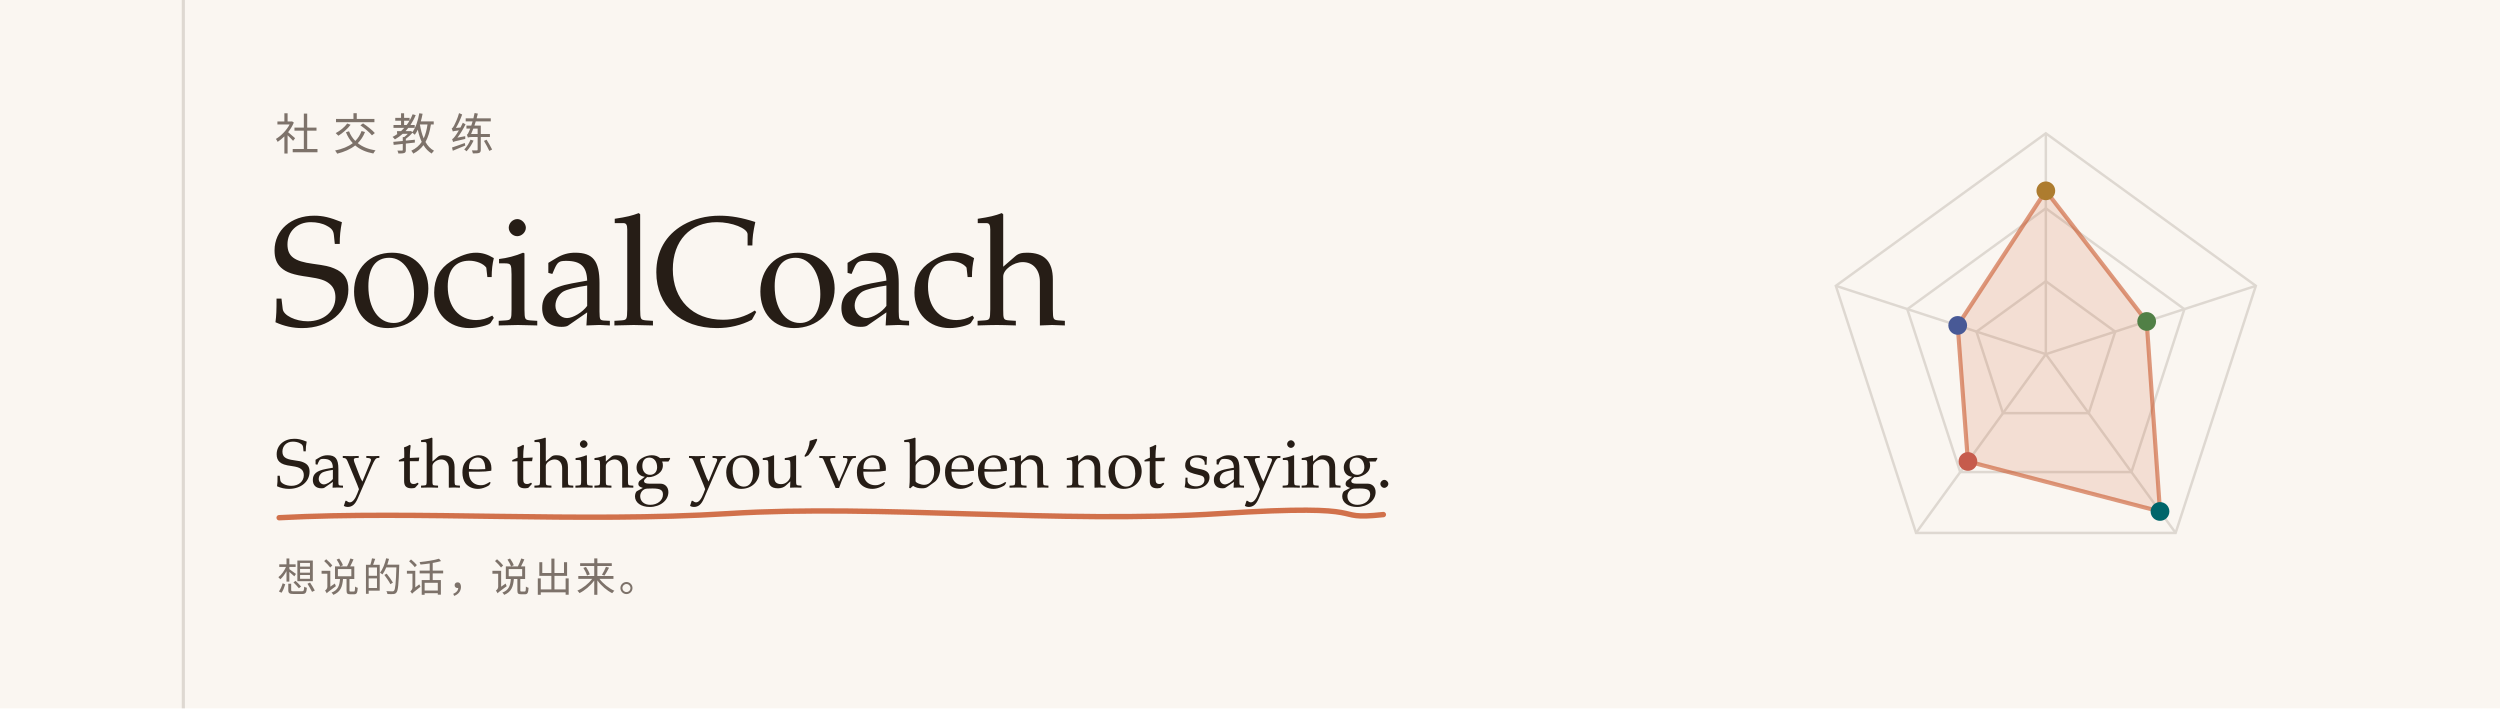
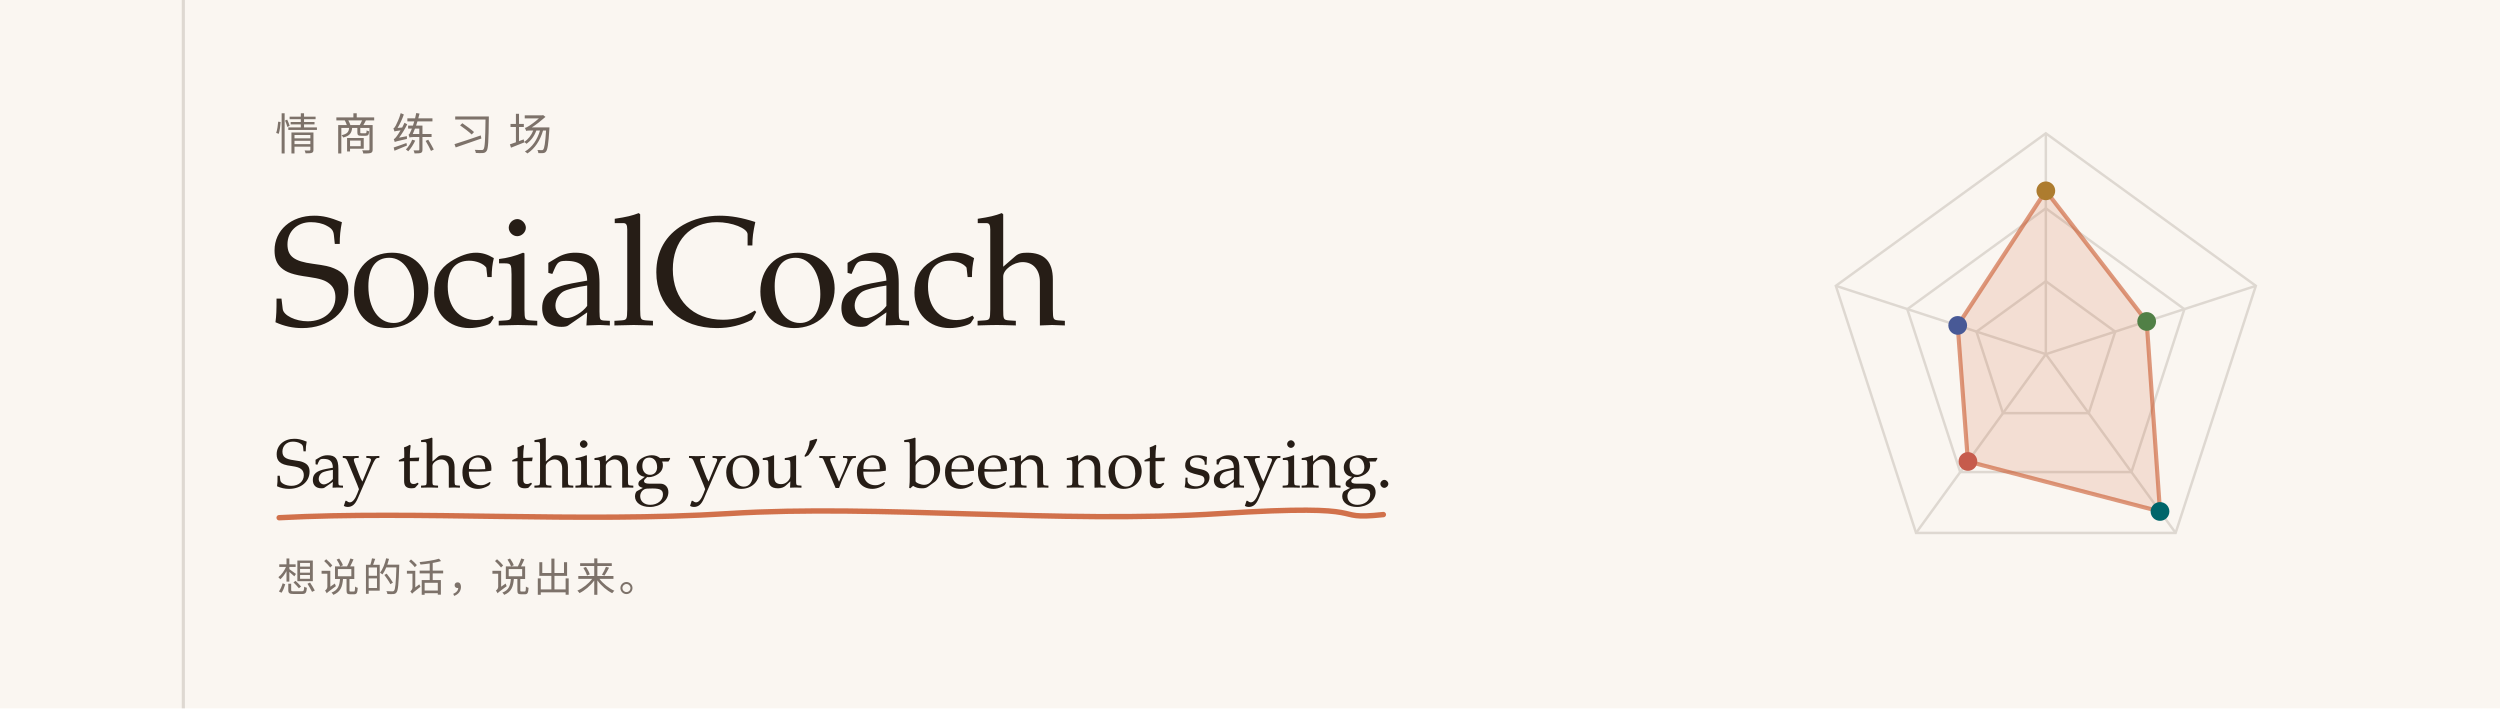
- <svg xmlns="http://www.w3.org/2000/svg" viewBox="0 0 1200 340" width="1200" height="340" role="img" aria-label="SocialCoach · 社交教练 — Say the thing you’ve been not saying.">
+ <svg xmlns="http://www.w3.org/2000/svg" viewBox="0 0 1200 340" width="1200" height="340" role="img" aria-label="SocialCoach — Say the thing you’ve been not saying.">
  <rect width="1200" height="340" fill="#faf6f1" />
  <line x1="88" y1="0" x2="88" y2="340" stroke="#ded8d1" stroke-width="1.5" />
  <g fill="none" stroke="#ded8d1" stroke-width="1.2">
    <polygon points="982.0,64.0 1082.8,137.2 1044.3,255.8 919.7,255.8 881.2,137.2" />
    <polygon points="982.0,100.0 1048.5,148.4 1023.1,226.6 940.9,226.6 915.5,148.4" />
    <polygon points="982.0,135.0 1015.3,159.2 1002.6,198.3 961.4,198.3 948.7,159.2" />
    <line x1="982" y1="170" x2="982.0" y2="64.0" />
    <line x1="982" y1="170" x2="1082.8" y2="137.2" />
    <line x1="982" y1="170" x2="1044.3" y2="255.8" />
    <line x1="982" y1="170" x2="919.7" y2="255.8" />
    <line x1="982" y1="170" x2="881.2" y2="137.2" />
  </g>
  <polygon points="982.0,91.6 1030.4,154.3 1036.8,245.5 944.6,221.5 939.7,156.2" fill="#ca592e" fill-opacity="0.15" stroke="#ca592e" stroke-opacity="0.6" stroke-width="2" />
  <circle cx="982.0" cy="91.6" r="4.5" fill="#ad7c2f" />
  <circle cx="1030.4" cy="154.3" r="4.5" fill="#518046" />
  <circle cx="1036.8" cy="245.5" r="4.5" fill="#00656a" />
  <circle cx="944.6" cy="221.5" r="4.5" fill="#c65b4c" />
  <circle cx="939.7" cy="156.2" r="4.5" fill="#485996" />
-   <text x="132" y="72" font-family="'PingFang SC','Hiragino Sans GB','Noto Sans SC','Microsoft YaHei',sans-serif" font-size="21" fill="#7d726a" letter-spacing="7">社交教练</text>
+   <text x="132" y="72" font-family="'PingFang SC','Hiragino Sans GB','Noto Sans SC','Microsoft YaHei',sans-serif" font-size="21" fill="#7d726a" letter-spacing="7">情商练习场</text>
  <text x="130" y="156" font-family="Georgia,'Iowan Old Style','Palatino Linotype','Times New Roman',serif" font-size="74" fill="#261d16" letter-spacing="-1.5">SocialCoach</text>
  <text x="132" y="234" font-family="Georgia,'Iowan Old Style','Palatino Linotype','Times New Roman',serif" font-size="33" fill="#261d16">Say the thing you’ve been not saying.</text>
  <path d="M134 248.5 C 200 245, 278 251, 350 246.5 S 508 251.5, 586 246.5 S 636 250, 664 247" fill="none" stroke="#ca592e" stroke-width="2.6" stroke-linecap="round" opacity="0.85" />
  <text x="133" y="284" font-family="'PingFang SC','Hiragino Sans GB','Noto Sans SC','Microsoft YaHei',sans-serif" font-size="19" fill="#7d726a" letter-spacing="1.5">想说的话，说出来。</text>
</svg>
